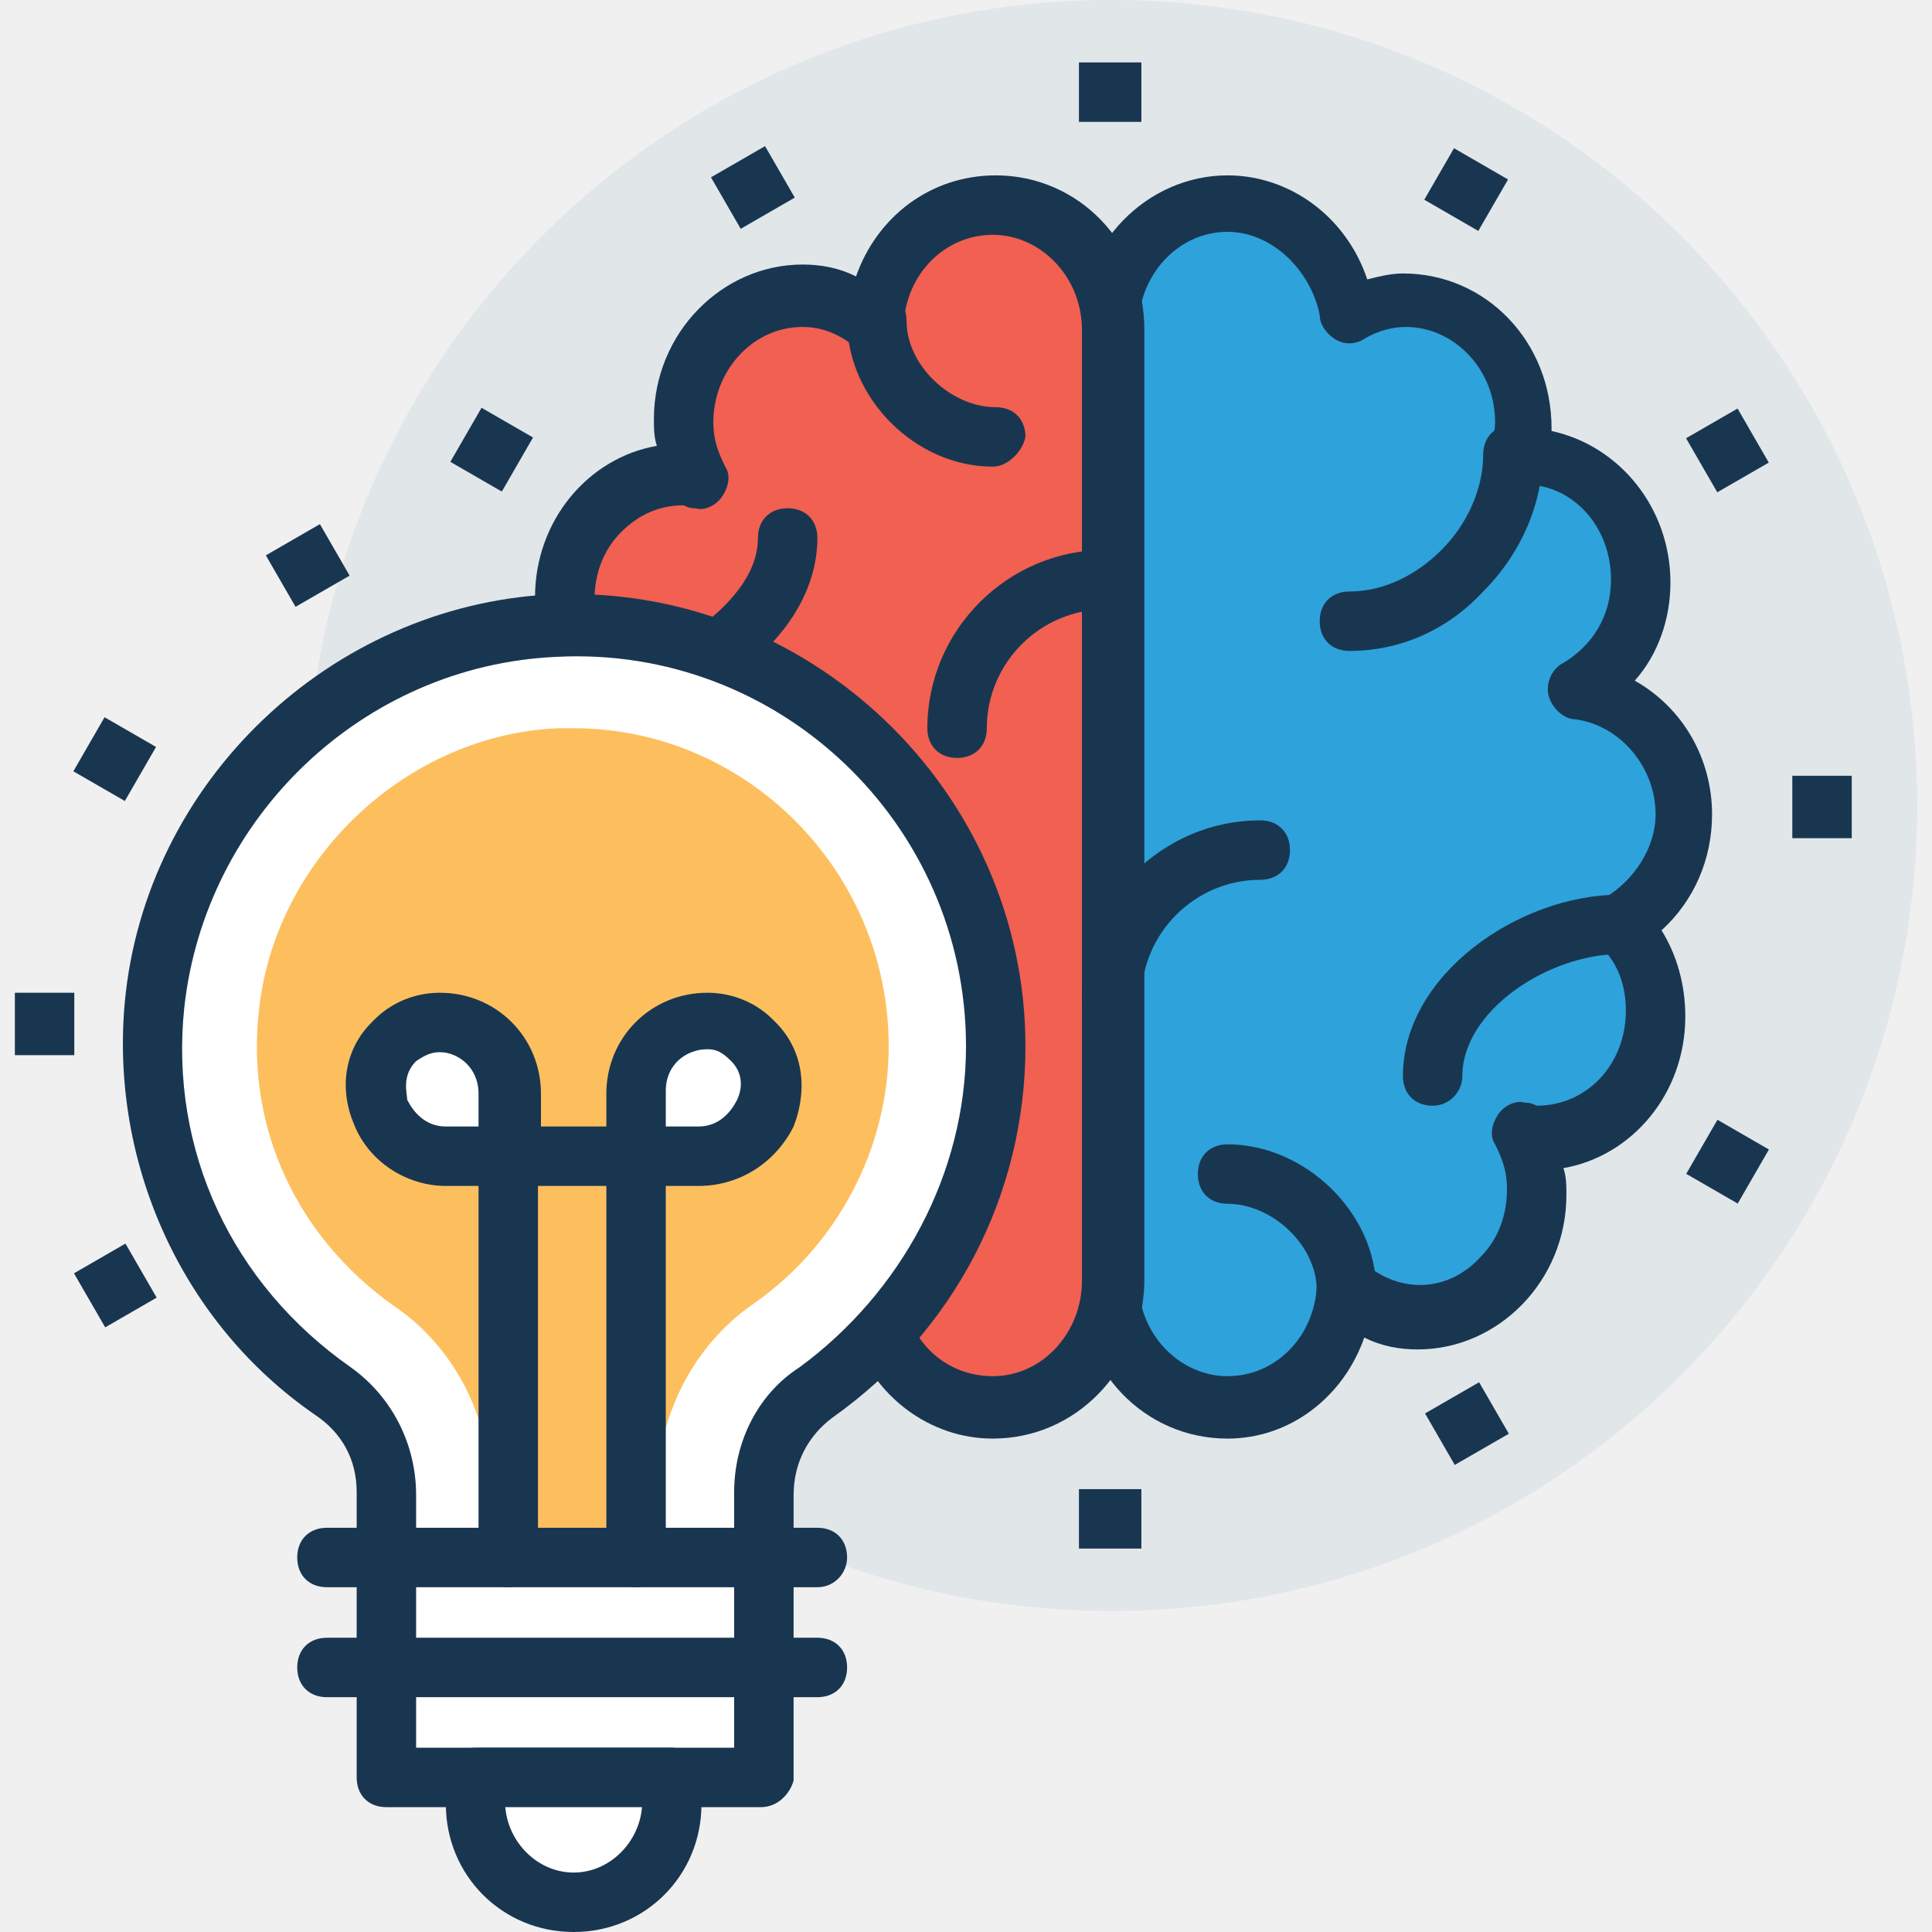
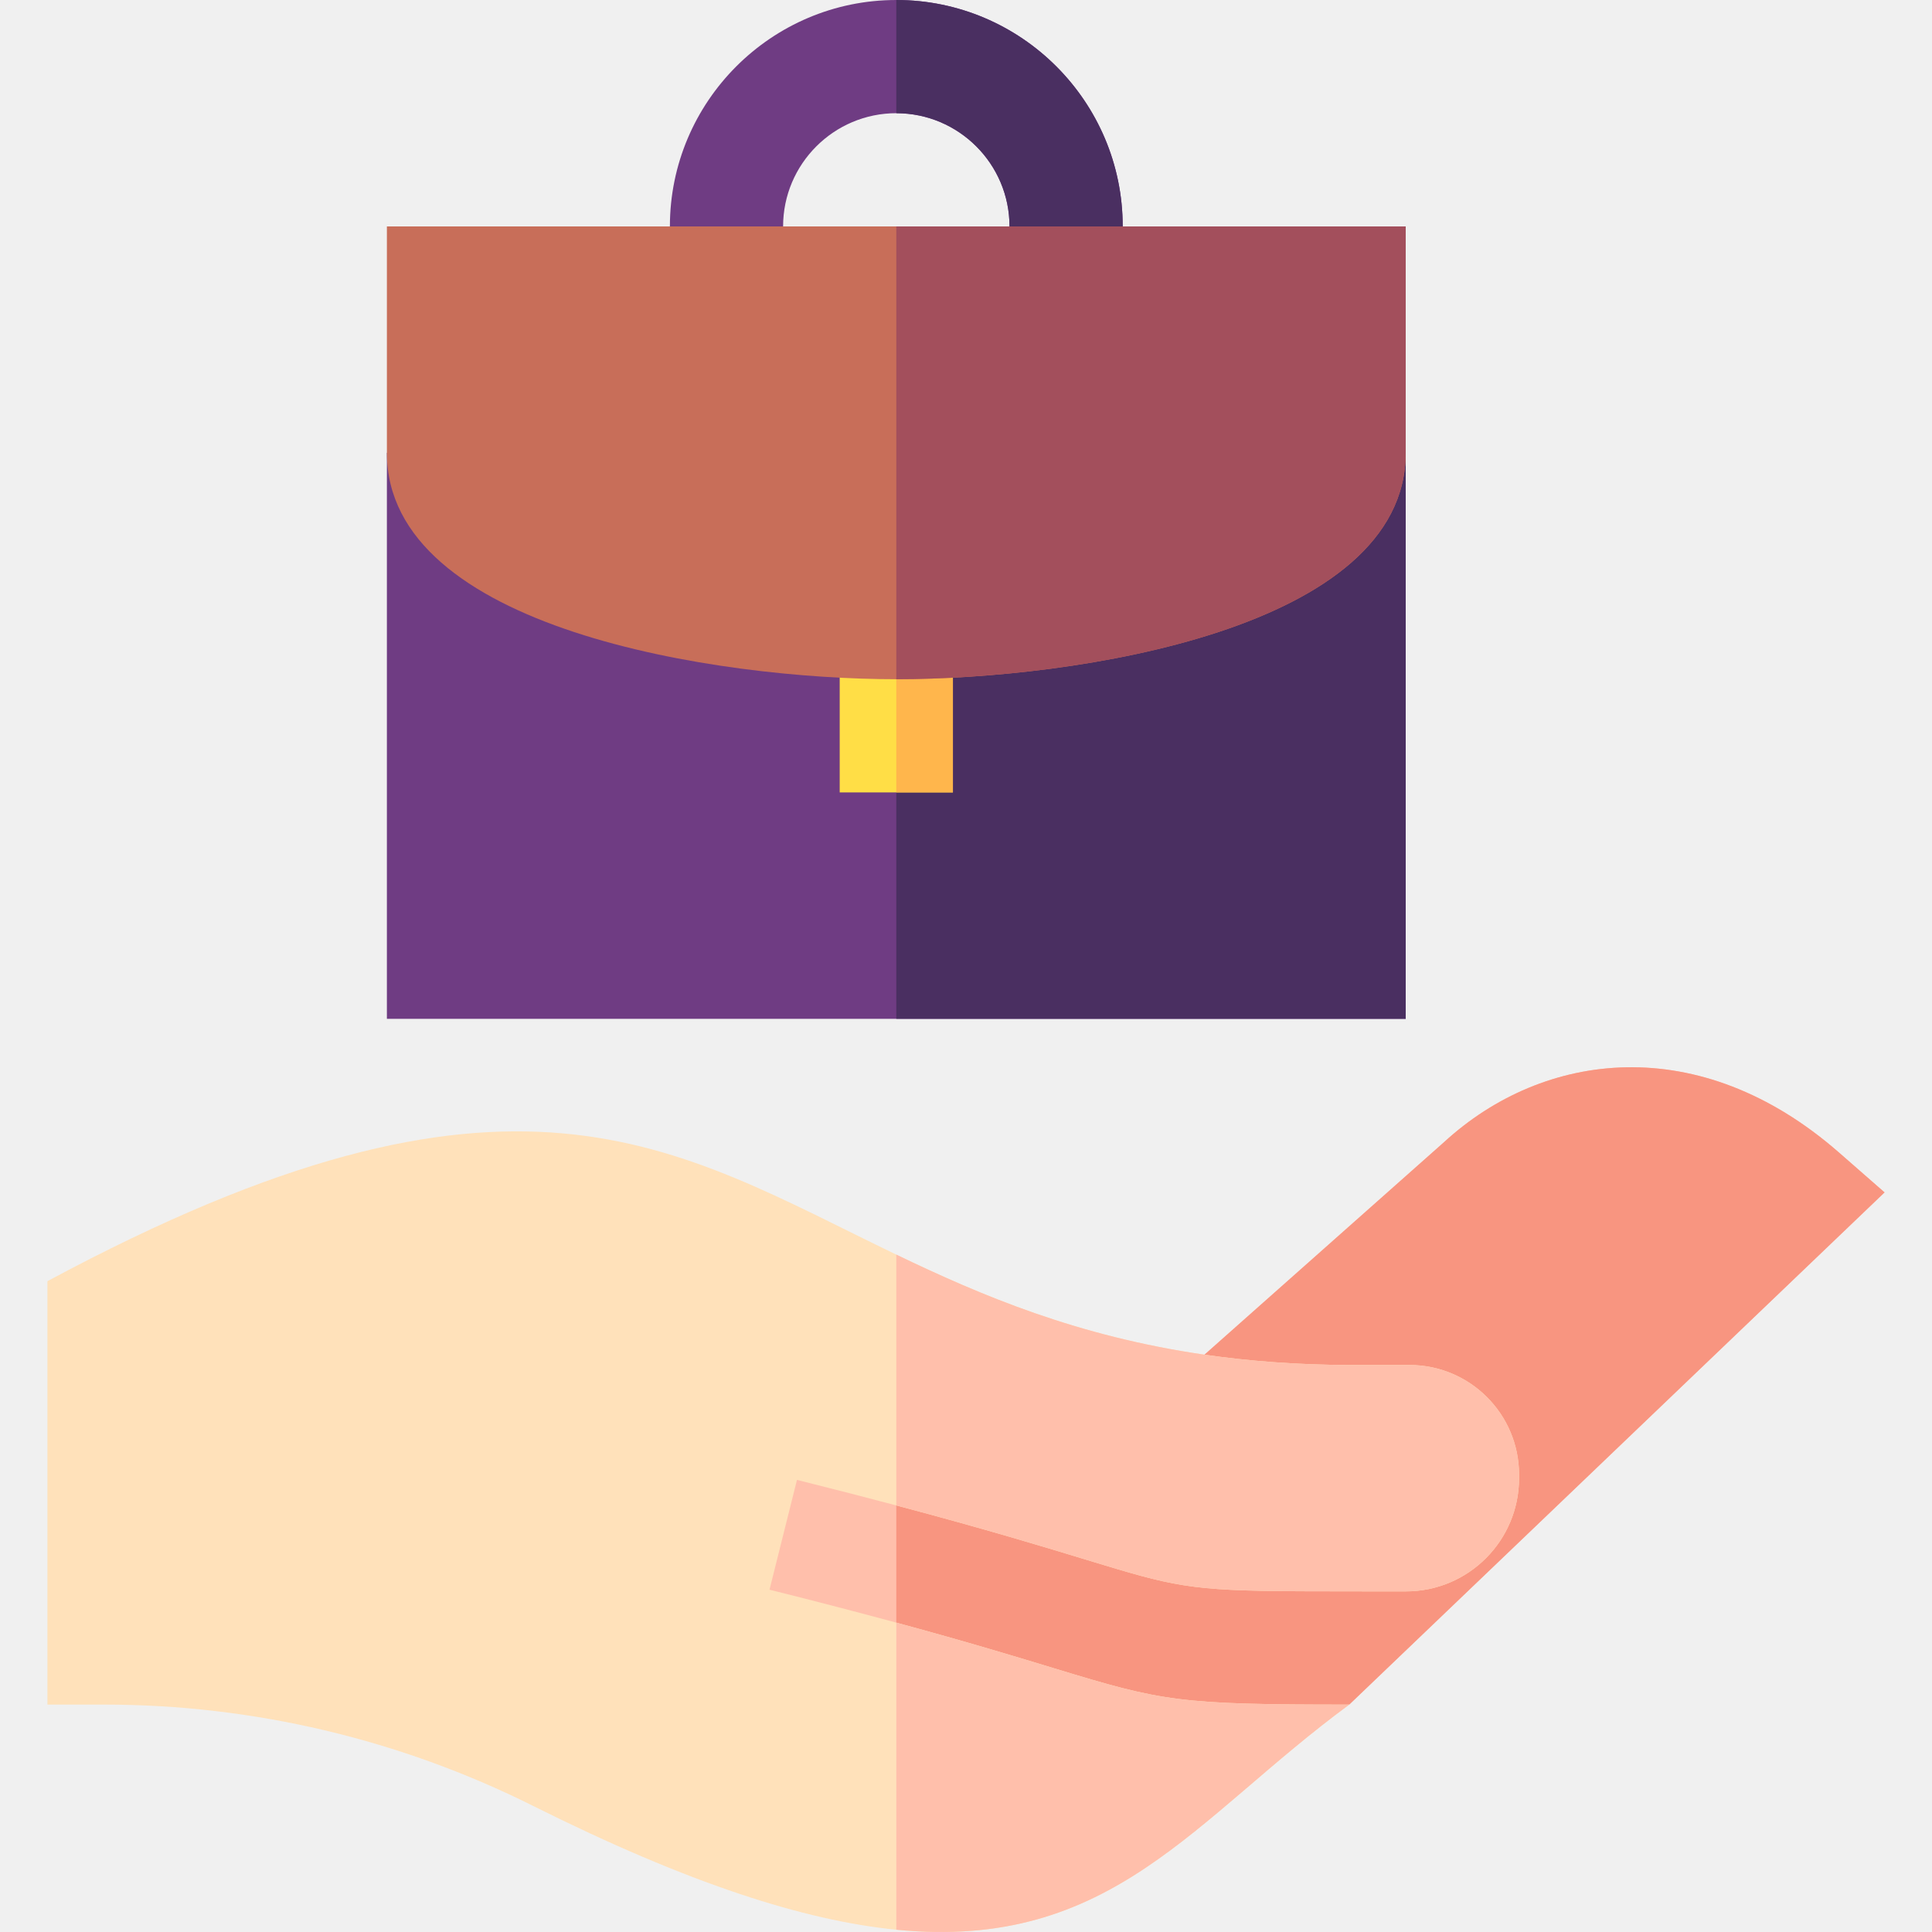
- <svg xmlns="http://www.w3.org/2000/svg" version="1.1" id="Capa_1" x="0px" y="0px" viewBox="0 0 504.242 504.242" style="enable-background:new 0 0 504.242 504.242;" xml:space="preserve">
-   <circle style="fill:#E1E6E9;" cx="290.133" cy="210.23" r="210.23" />
-   <path style="fill:#2EA2DB;" d="M439.855,211.782c0-17.067-12.412-30.255-27.927-31.806c10.085-5.43,16.291-16.291,16.291-28.703  c0-17.842-13.964-32.582-31.03-32.582c-0.776,0-0.776,0-1.552,0c0.776-2.327,1.552-4.655,1.552-7.758  c0-17.842-13.964-32.582-31.03-32.582c-5.43,0-10.085,1.552-14.739,4.655c-1.552-17.067-14.739-30.255-31.03-30.255  c-17.067,0-31.03,14.739-31.03,32.582s0,249.018,0,249.018c0,17.842,13.964,32.582,31.03,32.582c16.291,0,30.255-13.964,31.03-31.03  c5.43,4.655,11.636,7.758,18.618,7.758c17.067,0,31.03-14.739,31.03-32.582c0-5.43-1.552-10.085-3.879-14.739  c1.552,0,2.327,0.776,3.879,0.776c17.067,0,31.03-14.739,31.03-32.582c0-9.309-3.879-17.842-10.085-24.048  C432.873,235.055,439.855,224.97,439.855,211.782z" />
+ <svg xmlns="http://www.w3.org/2000/svg" id="Capa_1" enable-background="new 0 0 512 512" height="512" viewBox="0 0 512 512" width="512">
  <g>
-     <path style="fill:#193651;" d="M320.388,375.467c-21.721,0-38.788-17.842-38.788-40.339V86.109   c0-22.497,17.842-40.339,38.788-40.339c16.291,0,31.03,10.861,36.461,27.152c3.103-0.776,6.206-1.552,9.309-1.552   c21.721,0,38.788,17.842,38.788,40.339c0,0,0,0,0,0.776c17.842,3.879,31.03,20.17,31.03,39.564c0,9.309-3.103,18.618-9.309,25.6   c12.412,6.982,20.17,20.17,20.17,34.909c0,11.636-4.655,22.497-13.188,30.255c3.879,6.206,6.206,13.964,6.206,22.497   c0,20.17-13.964,36.461-31.806,39.564c0.776,2.327,0.776,4.655,0.776,6.982c0,22.497-17.842,40.339-38.788,40.339   c-4.655,0-9.309-0.776-13.964-3.103C350.642,364.606,336.679,375.467,320.388,375.467z M320.388,60.509   c-13.188,0-23.273,11.636-23.273,24.824v249.018c0,13.964,10.861,24.824,23.273,24.824s22.497-10.085,23.273-23.273   c0-3.103,2.327-5.43,4.655-6.982s5.43-0.776,7.758,0.776c10.085,8.533,22.497,6.982,30.255-1.552   c4.655-4.655,6.982-10.861,6.982-17.842c0-3.879-0.776-6.982-3.103-11.636c-1.552-2.327-0.776-5.43,0.776-7.758   c1.552-2.327,4.655-3.879,6.982-3.103c0.776,0,1.552,0,3.103,0.776l0,0c13.188,0,23.273-10.861,23.273-24.824   c0-6.982-2.327-13.188-7.758-17.842c-0.776-1.551-1.552-3.879-1.552-6.206c0-2.327,1.552-4.655,3.879-5.43   c7.758-4.655,13.188-13.188,13.188-21.721c0-12.412-9.309-23.273-20.945-24.824c-3.103,0-6.206-3.103-6.982-6.206   s0.776-6.982,3.879-8.533c7.758-4.655,12.412-12.412,12.412-21.721c0-13.964-10.085-24.824-22.497-24.824c-0.776,0-1.552,0-1.552,0   c-2.327,0-4.655-0.776-6.206-3.103c-1.552-1.552-2.327-4.655-1.552-6.982l0.776-2.327c0.776-1.552,0.776-3.103,0.776-3.879   c0-13.964-10.861-24.824-23.273-24.824c-3.103,0-6.982,0.776-10.861,3.103c-2.327,1.552-5.43,1.552-7.758,0   s-3.879-3.879-3.879-6.206C342.109,70.594,332.024,60.509,320.388,60.509z" />
-     <path style="fill:#193651;" d="M352.194,169.891L352.194,169.891c-4.655,0-7.758-3.103-7.758-7.758   c0-4.655,3.103-7.758,7.758-7.758l0,0l0,0c8.533,0,17.067-3.879,24.048-10.861c6.982-6.982,10.861-16.291,10.861-24.824   c0-4.655,3.103-7.758,7.758-7.758s7.758,3.103,7.758,7.758c0,12.412-5.43,25.6-15.515,35.685   C377.794,164.461,365.382,169.891,352.194,169.891z" />
-     <path style="fill:#193651;" d="M351.418,344.436c-4.655,0-7.758-3.103-7.758-7.758c0-11.636-11.636-22.497-23.273-22.497   c-4.655,0-7.758-3.103-7.758-7.758s3.103-7.758,7.758-7.758c20.17,0,38.788,17.842,38.788,38.012   C359.176,341.333,355.297,344.436,351.418,344.436z" />
-     <path style="fill:#193651;" d="M373.915,288.582L373.915,288.582c-4.655,0-7.758-3.103-7.758-7.758   c0-26.376,30.255-47.321,56.63-47.321l0,0c4.655,0,7.758,3.103,7.758,7.758c0,4.655-3.103,7.758-7.758,7.758l0,0   c-18.618,0-41.115,14.739-41.115,31.806C381.673,284.703,378.57,288.582,373.915,288.582z" />
+     <g>
+       <path d="m207.766 405.958-.006.026c.031-.14.031-.143.006-.026z" />
+       <path d="m207.44 407.264-.001.006c-.004.015-.004.016.001-.006z" />
+       <path d="m499.43 316-141.86 135.73-120.04 10.01-55 4.59 6-80.66 49-9.24 78.77-14.85 2.91-2.58 63.51-56.35c26.3-24.14 67.61-29.61 104.65 2.8z" fill="#ffbfab" />
+       <path d="m499.43 316-141.86 135.73-120.04 10.01v-85.31l78.77-14.85 2.91-2.58 63.51-56.35c26.3-24.14 67.61-29.61 104.65 2.8z" fill="#f89580" />
+       <path d="m402.57 390.794v.94c0 16.57-13.43 30-30 30-4.32 0-23.21 0-26.74-.03-.68 0-1.35 0-2.01-.01-28.74-.14-32.78-1.29-55.67-8.26-11.09-3.38-26.46-8.07-50.62-14.48-7.81-2.07-16.53-4.32-26.32-6.77-5.1 20.42-5.09 20.3-7.28 29.1 13 3.25 24.08 6.15 33.6 8.73 19.32 5.24 32.25 9.19 41.88 12.12 28.85 8.79 32.82 9.6 78.16 9.6-41.12 30.22-62.89 65.32-120.04 59.66-24.3-2.4-55-12.18-96.3-32.83-35.29-17.64-74.2-26.83-113.66-26.83h-15v-112.21c123.56-66.38 165.4-35.74 224.96-7.04 22.78 10.97 48.15 21.66 81.68 26.52 11.71 1.69 24.42 2.69 38.36 2.73h15.94c16.05 0 29.06 13.01 29.06 29.06z" fill="#ffe1ba" />
+       <g fill="#ffbfab">
+         <path d="m279.41 442.134c28.85 8.79 32.82 9.6 78.16 9.6-41.12 30.22-62.89 65.32-120.04 59.66v-81.38c19.32 5.24 32.25 9.19 41.88 12.12z" />
+         <path d="m402.57 390.794v.94c0 16.57-13.43 30-30 30-4.32 0-23.21 0-26.74-.03-.68 0-1.35 0-2.01-.01-28.74-.14-32.78-1.29-55.67-8.26-11.09-3.38-26.46-8.07-50.62-14.48v-66.47c22.78 10.97 48.15 21.66 81.68 26.52 11.71 1.69 24.42 2.69 38.36 2.73h15.94c16.05 0 29.06 13.01 29.06 29.06z" />
+       </g>
+     </g>
+     <g>
+       <path d="m297.53 60v15h-30v-15c0-16.54-13.46-30-30-30s-30 13.46-30 30v15h-30v-15c0-33.08 26.92-60 60-60s60 26.92 60 60z" fill="#6f3c83" />
+       <path d="m297.53 60v15h-30v-15c0-16.54-13.46-30-30-30v-30c33.08 0 60 26.92 60 60z" fill="#4a2f61" />
+       <path d="m102.53 120h270v150h-270z" fill="#6f3c83" />
+       <path d="m237.53 120h135v150h-135z" fill="#4a2f61" />
+       <path d="m222.53 165h30v45h-30z" fill="#ffde46" />
+       <path d="m237.53 165h15v45h-15z" fill="#ffb64c" />
+       <path d="m102.53 60v60c0 46.67 87.33 60 135 60 47.46 0 135-13.26 135-60v-60z" fill="#c86e59" />
+       <path d="m372.53 60v60c0 46.74-87.54 60-135 60v-120z" fill="#a34f5c" />
+     </g>
  </g>
-   <path style="fill:#F16051;" d="M139.636,208.679c0,17.067,12.412,30.255,27.927,31.806c-10.085,5.43-16.291,16.291-16.291,28.703  c0,17.842,13.964,32.582,31.03,32.582c0.776,0,0.776,0,1.552,0c-0.776,2.327-1.552,4.655-1.552,7.758  c0,17.842,13.964,32.582,31.03,32.582c5.43,0,10.085-1.552,14.739-4.655c1.552,17.067,14.739,30.255,31.03,30.255  c17.067,0,31.03-14.739,31.03-32.582s0-249.018,0-249.018c0-17.842-13.964-32.582-31.03-32.582c-16.291,0-30.255,13.964-31.03,31.03  c-5.43-4.655-11.636-7.758-18.618-7.758c-17.067,0-31.03,14.739-31.03,32.582c0,5.43,1.552,10.085,3.879,14.739  c-1.552,0-2.327-0.776-3.879-0.776c-17.067,0-31.03,14.739-31.03,32.582c0,9.309,3.879,17.842,10.085,24.048  C146.618,185.406,139.636,196.267,139.636,208.679z" />
-   <g>
-     <path style="fill:#193651;" d="M259.103,375.467c-16.291,0-31.03-10.861-36.461-27.151c-3.103,0.776-6.206,1.552-9.309,1.552   c-21.721,0-38.788-17.842-38.788-40.339c0,0,0,0,0-0.776c-17.842-3.879-31.03-20.17-31.03-39.564c0-9.309,3.103-18.618,9.309-25.6   c-12.412-6.982-20.17-20.17-20.17-34.909c0-11.636,4.655-22.497,13.188-30.255c-3.879-6.206-6.206-13.964-6.206-22.497   c0-20.17,13.964-36.461,31.806-39.564c-0.776-2.327-0.776-4.655-0.776-6.982c0-22.497,17.842-40.339,38.788-40.339   c4.655,0,9.309,0.776,13.964,3.103c5.43-15.515,19.394-26.376,36.461-26.376c21.721,0,38.788,17.842,38.788,40.339v249.018   C297.891,357.624,280.824,375.467,259.103,375.467z M228.073,329.697c1.552,0,2.327,0,3.879,0.776   c2.327,1.552,3.879,3.879,3.879,6.206c0.776,13.188,10.861,22.497,23.273,22.497l0,0c13.188,0,23.273-11.636,23.273-24.824V86.109   c0-13.964-10.861-24.824-23.273-24.824c-12.412,0-22.497,10.085-23.273,23.273c0,3.103-2.327,5.43-4.655,6.982   c-2.327,1.552-5.43,0.776-7.758-0.776c-4.655-3.879-9.309-5.43-13.964-5.43c-13.188,0-23.273,11.636-23.273,24.824   c0,3.879,0.776,6.982,3.103,11.636c1.552,2.327,0.776,5.43-0.776,7.758c-1.552,2.327-4.655,3.879-6.982,3.103   c-0.776,0-1.552,0-3.103-0.776c-6.206,0-11.636,2.327-16.291,6.982c-4.655,4.655-6.982,10.861-6.982,17.842   c0,6.982,2.327,13.188,7.758,17.842c1.552,1.552,2.327,3.879,2.327,6.206c0,2.327-1.552,4.655-3.879,5.43   c-7.758,4.655-13.188,13.188-13.188,21.721c0,12.412,9.309,23.273,20.945,24.824c3.103,0,6.206,3.103,6.982,6.206   c0.776,3.103-0.776,6.982-3.879,8.533c-8.533,4.655-13.188,12.412-13.188,21.721c0,13.964,10.085,24.824,22.497,24.824   c0.776,0,1.552,0,1.552,0c2.327,0,4.655,0.776,6.206,3.103c1.552,1.552,2.327,4.655,1.552,6.982l-0.776,2.327   c0,0.776,0,2.327,0,3.103c0,13.964,10.861,24.824,23.273,24.824c3.103,0,6.982-0.776,10.861-3.103   C225.745,330.473,227.297,329.697,228.073,329.697z" />
-     <path style="fill:#193651;" d="M259.103,121.794L259.103,121.794c-20.17,0-38.012-17.842-38.012-38.012   c0-4.655,3.103-7.758,7.758-7.758c4.655,0,7.758,3.103,7.758,7.758c0,11.636,11.636,22.497,23.273,22.497   c4.655,0,7.758,3.103,7.758,7.758C266.861,117.915,262.982,121.794,259.103,121.794z" />
-     <path style="fill:#193651;" d="M156.703,187.733c-4.655,0-7.758-3.103-7.758-7.758c0-4.655,3.103-7.758,7.758-7.758l0,0   c9.309,0,20.17-3.879,27.927-10.085c4.655-3.879,13.188-11.636,13.188-21.721c0-4.655,3.103-7.758,7.758-7.758l0,0   c4.655,0,7.758,3.103,7.758,7.758c0,12.412-6.982,24.824-19.394,34.133C183.079,183.079,169.115,187.733,156.703,187.733z" />
-     <path style="fill:#193651;" d="M290.133,268.412c-4.655,0-7.758-3.103-7.758-7.758c0-25.6,20.945-46.545,46.545-46.545   c4.655,0,7.758,3.103,7.758,7.758c0,4.655-3.103,7.758-7.758,7.758c-17.067,0-31.03,13.964-31.03,31.03   C297.891,265.309,294.788,268.412,290.133,268.412z" />
-     <path style="fill:#193651;" d="M249.794,197.818c-4.655,0-7.758-3.103-7.758-7.758c0-25.6,20.945-46.545,46.545-46.545   c4.655,0,7.758,3.103,7.758,7.758c0,4.655-3.103,7.758-7.758,7.758c-17.067,0-31.03,13.964-31.03,31.03   C257.552,194.715,254.448,197.818,249.794,197.818z" />
-   </g>
-   <path style="fill:#FFFFFF;" d="M259.879,273.067c0-62.836-51.976-112.485-115.588-109.382  c-53.527,2.327-98.521,44.994-103.952,99.297c-3.879,41.891,15.515,79.127,46.545,100.848c8.533,6.206,13.964,16.291,13.964,26.376  v74.473h98.521v-74.473c0-10.085,4.655-20.17,13.188-26.376C240.485,343.661,259.879,310.303,259.879,273.067z" />
-   <path style="fill:#193651;" d="M198.594,471.661h-97.745c-4.655,0-7.758-3.103-7.758-7.758V389.43  c0-8.533-3.879-15.515-10.861-20.17c-34.909-24.048-53.527-65.939-49.648-107.83c5.43-57.406,53.527-103.176,110.933-106.279  c67.491-3.103,124.121,51.2,124.121,117.915c0,38.788-18.618,74.473-50.424,96.97c-6.206,4.655-10.085,11.636-10.085,20.17v74.473  C206.352,467.782,203.248,471.661,198.594,471.661z M108.606,456.145h83.006V389.43c0-13.188,6.206-25.6,17.067-32.582  c26.376-19.394,43.442-50.424,43.442-83.782c0-58.182-48.873-104.727-107.055-101.624c-50.424,2.327-91.539,41.891-96.97,91.539  c-3.879,37.236,12.412,72.145,43.442,93.867c10.861,7.758,17.067,20.17,17.067,33.358  C108.606,390.206,108.606,456.145,108.606,456.145z" />
-   <path style="fill:#FDBF5E;" d="M149.721,190.061c-1.552,0-3.103,0-3.879,0c-39.564,1.552-74.473,34.133-78.352,74.473  c-3.103,30.255,10.085,58.182,34.909,76.024c16.291,10.861,25.6,29.479,25.6,48.873v17.067h43.442V389.43  c0-19.394,9.309-38.012,24.824-48.873c22.497-15.515,35.685-41.115,35.685-67.491C231.952,227.297,194.715,190.061,149.721,190.061z  " />
-   <rect x="467.782" y="202.473" style="fill:#193651;" width="15.515" height="16.291" />
-   <rect x="443.096" y="109.407" transform="matrix(-0.8661 0.4999 -0.4999 -0.8661 900.0969 -6.0143)" style="fill:#193651;" width="15.515" height="16.291" />
-   <rect x="374.89" y="41.35" transform="matrix(-0.5003 0.8658 -0.8658 -0.5003 616.9496 -257.0528)" style="fill:#193651;" width="15.514" height="16.29" />
-   <rect x="281.6" y="388.655" style="fill:#193651;" width="16.291" height="15.515" />
-   <rect x="281.6" y="16.291" style="fill:#193651;" width="16.291" height="15.515" />
-   <rect x="374.724" y="363.793" transform="matrix(-0.8661 0.4999 -0.4999 -0.8661 900.2031 501.9528)" style="fill:#193651;" width="16.291" height="15.515" />
-   <rect x="188.354" y="41.17" transform="matrix(-0.8661 0.4999 -0.4999 -0.8661 391.1436 -6.9256)" style="fill:#193651;" width="16.291" height="15.515" />
-   <rect x="442.745" y="295.401" transform="matrix(-0.5001 0.866 -0.866 -0.5001 938.9125 64.3275)" style="fill:#193651;" width="16.29" height="15.514" />
-   <rect x="120.184" y="109.602" transform="matrix(-0.4999 0.8661 -0.8661 -0.4999 294.1243 64.8829)" style="fill:#193651;" width="16.291" height="15.515" />
-   <rect x="3.879" y="259.103" style="fill:#193651;" width="15.515" height="16.291" />
-   <rect x="22.337" y="327.35" transform="matrix(-0.866 0.5 -0.5 -0.866 223.9089 610.9938)" style="fill:#193651;" width="15.515" height="16.291" />
-   <rect x="72.17" y="139.83" transform="matrix(-0.8661 0.4999 -0.4999 -0.8661 223.6549 235.263)" style="fill:#193651;" width="16.291" height="15.515" />
-   <rect x="21.792" y="190.37" transform="matrix(-0.4999 0.8661 -0.8661 -0.4999 216.4991 271.2412)" style="fill:#193651;" width="16.291" height="15.515" />
-   <path style="fill:#FFFFFF;" d="M124.121,463.903v6.982c0,13.964,11.636,25.6,25.6,25.6c13.964,0,25.6-11.636,25.6-25.6v-6.982  H124.121z" />
-   <path style="fill:#193651;" d="M175.321,456.145h-51.2c-4.655,0-7.758,3.103-7.758,7.758v6.982  c0,18.618,14.739,33.358,33.358,33.358s33.358-14.739,33.358-33.358v-6.982C183.079,459.249,179.2,456.145,175.321,456.145z   M149.721,488.727c-9.309,0-17.067-7.758-17.842-17.067h35.685C166.788,480.97,159.03,488.727,149.721,488.727z" />
-   <path style="fill:#FFFFFF;" d="M196.267,271.515C196.267,271.515,196.267,272.291,196.267,271.515  c10.861,11.636,1.552,30.255-13.188,30.255h-16.291v-16.291C166.012,269.964,184.63,260.655,196.267,271.515L196.267,271.515z" />
-   <path style="fill:#193651;" d="M182.303,309.527h-16.291c-4.655,0-7.758-3.103-7.758-7.758v-16.291  c0-14.739,11.636-26.376,26.376-26.376c6.206,0,12.412,2.327,17.067,6.982l0.776,0.776c6.982,6.982,8.533,17.067,4.655,27.152  C202.473,303.321,193.164,309.527,182.303,309.527z M173.77,294.012h8.533c5.43,0,8.533-3.879,10.085-6.982  c0.776-1.552,2.327-6.206-1.552-10.085c-2.327-2.327-3.879-3.103-6.206-3.103c-5.43,0-10.861,3.879-10.861,10.861V294.012z" />
-   <path style="fill:#FFFFFF;" d="M103.176,271.515C103.176,271.515,103.176,272.291,103.176,271.515  c-10.861,11.636-1.552,30.255,13.188,30.255h16.291v-16.291C132.655,269.964,114.036,260.655,103.176,271.515L103.176,271.515z" />
-   <g>
-     <path style="fill:#193651;" d="M132.655,309.527h-16.291c-10.085,0-20.17-6.206-24.048-16.291   c-3.879-9.309-2.327-19.394,4.655-26.376l0.776-0.776c4.655-4.655,10.861-6.982,17.067-6.982c14.739,0,26.376,11.636,26.376,26.376   v16.291C140.412,305.648,137.309,309.527,132.655,309.527z M114.812,274.618c-2.327,0-3.879,0.776-6.206,2.327   c-3.879,3.879-2.327,8.533-2.327,10.085c1.552,3.103,4.655,6.982,10.085,6.982h8.533v-8.533   C124.897,278.497,119.467,274.618,114.812,274.618z" />
-     <path style="fill:#193651;" d="M166.012,414.255c-4.655,0-7.758-3.103-7.758-7.758v-96.97h-17.842v96.97   c0,4.655-3.103,7.758-7.758,7.758c-4.655,0-7.758-3.103-7.758-7.758V301.77c0-4.655,3.103-7.758,7.758-7.758h33.358   c4.655,0,7.758,3.103,7.758,7.758v104.727C173.77,410.376,170.667,414.255,166.012,414.255z" />
-     <path style="fill:#193651;" d="M213.333,414.255h-128c-4.655,0-7.758-3.103-7.758-7.758c0-4.655,3.103-7.758,7.758-7.758h128   c4.655,0,7.758,3.103,7.758,7.758C221.091,410.376,217.988,414.255,213.333,414.255z" />
-     <path style="fill:#193651;" d="M213.333,442.958h-128c-4.655,0-7.758-3.103-7.758-7.758c0-4.655,3.103-7.758,7.758-7.758h128   c4.655,0,7.758,3.103,7.758,7.758C221.091,439.855,217.988,442.958,213.333,442.958z" />
-   </g>
-   <g>
- </g>
-   <g>
- </g>
-   <g>
- </g>
-   <g>
- </g>
-   <g>
- </g>
-   <g>
- </g>
-   <g>
- </g>
-   <g>
- </g>
-   <g>
- </g>
-   <g>
- </g>
-   <g>
- </g>
-   <g>
- </g>
-   <g>
- </g>
-   <g>
- </g>
-   <g>
- </g>
</svg>
